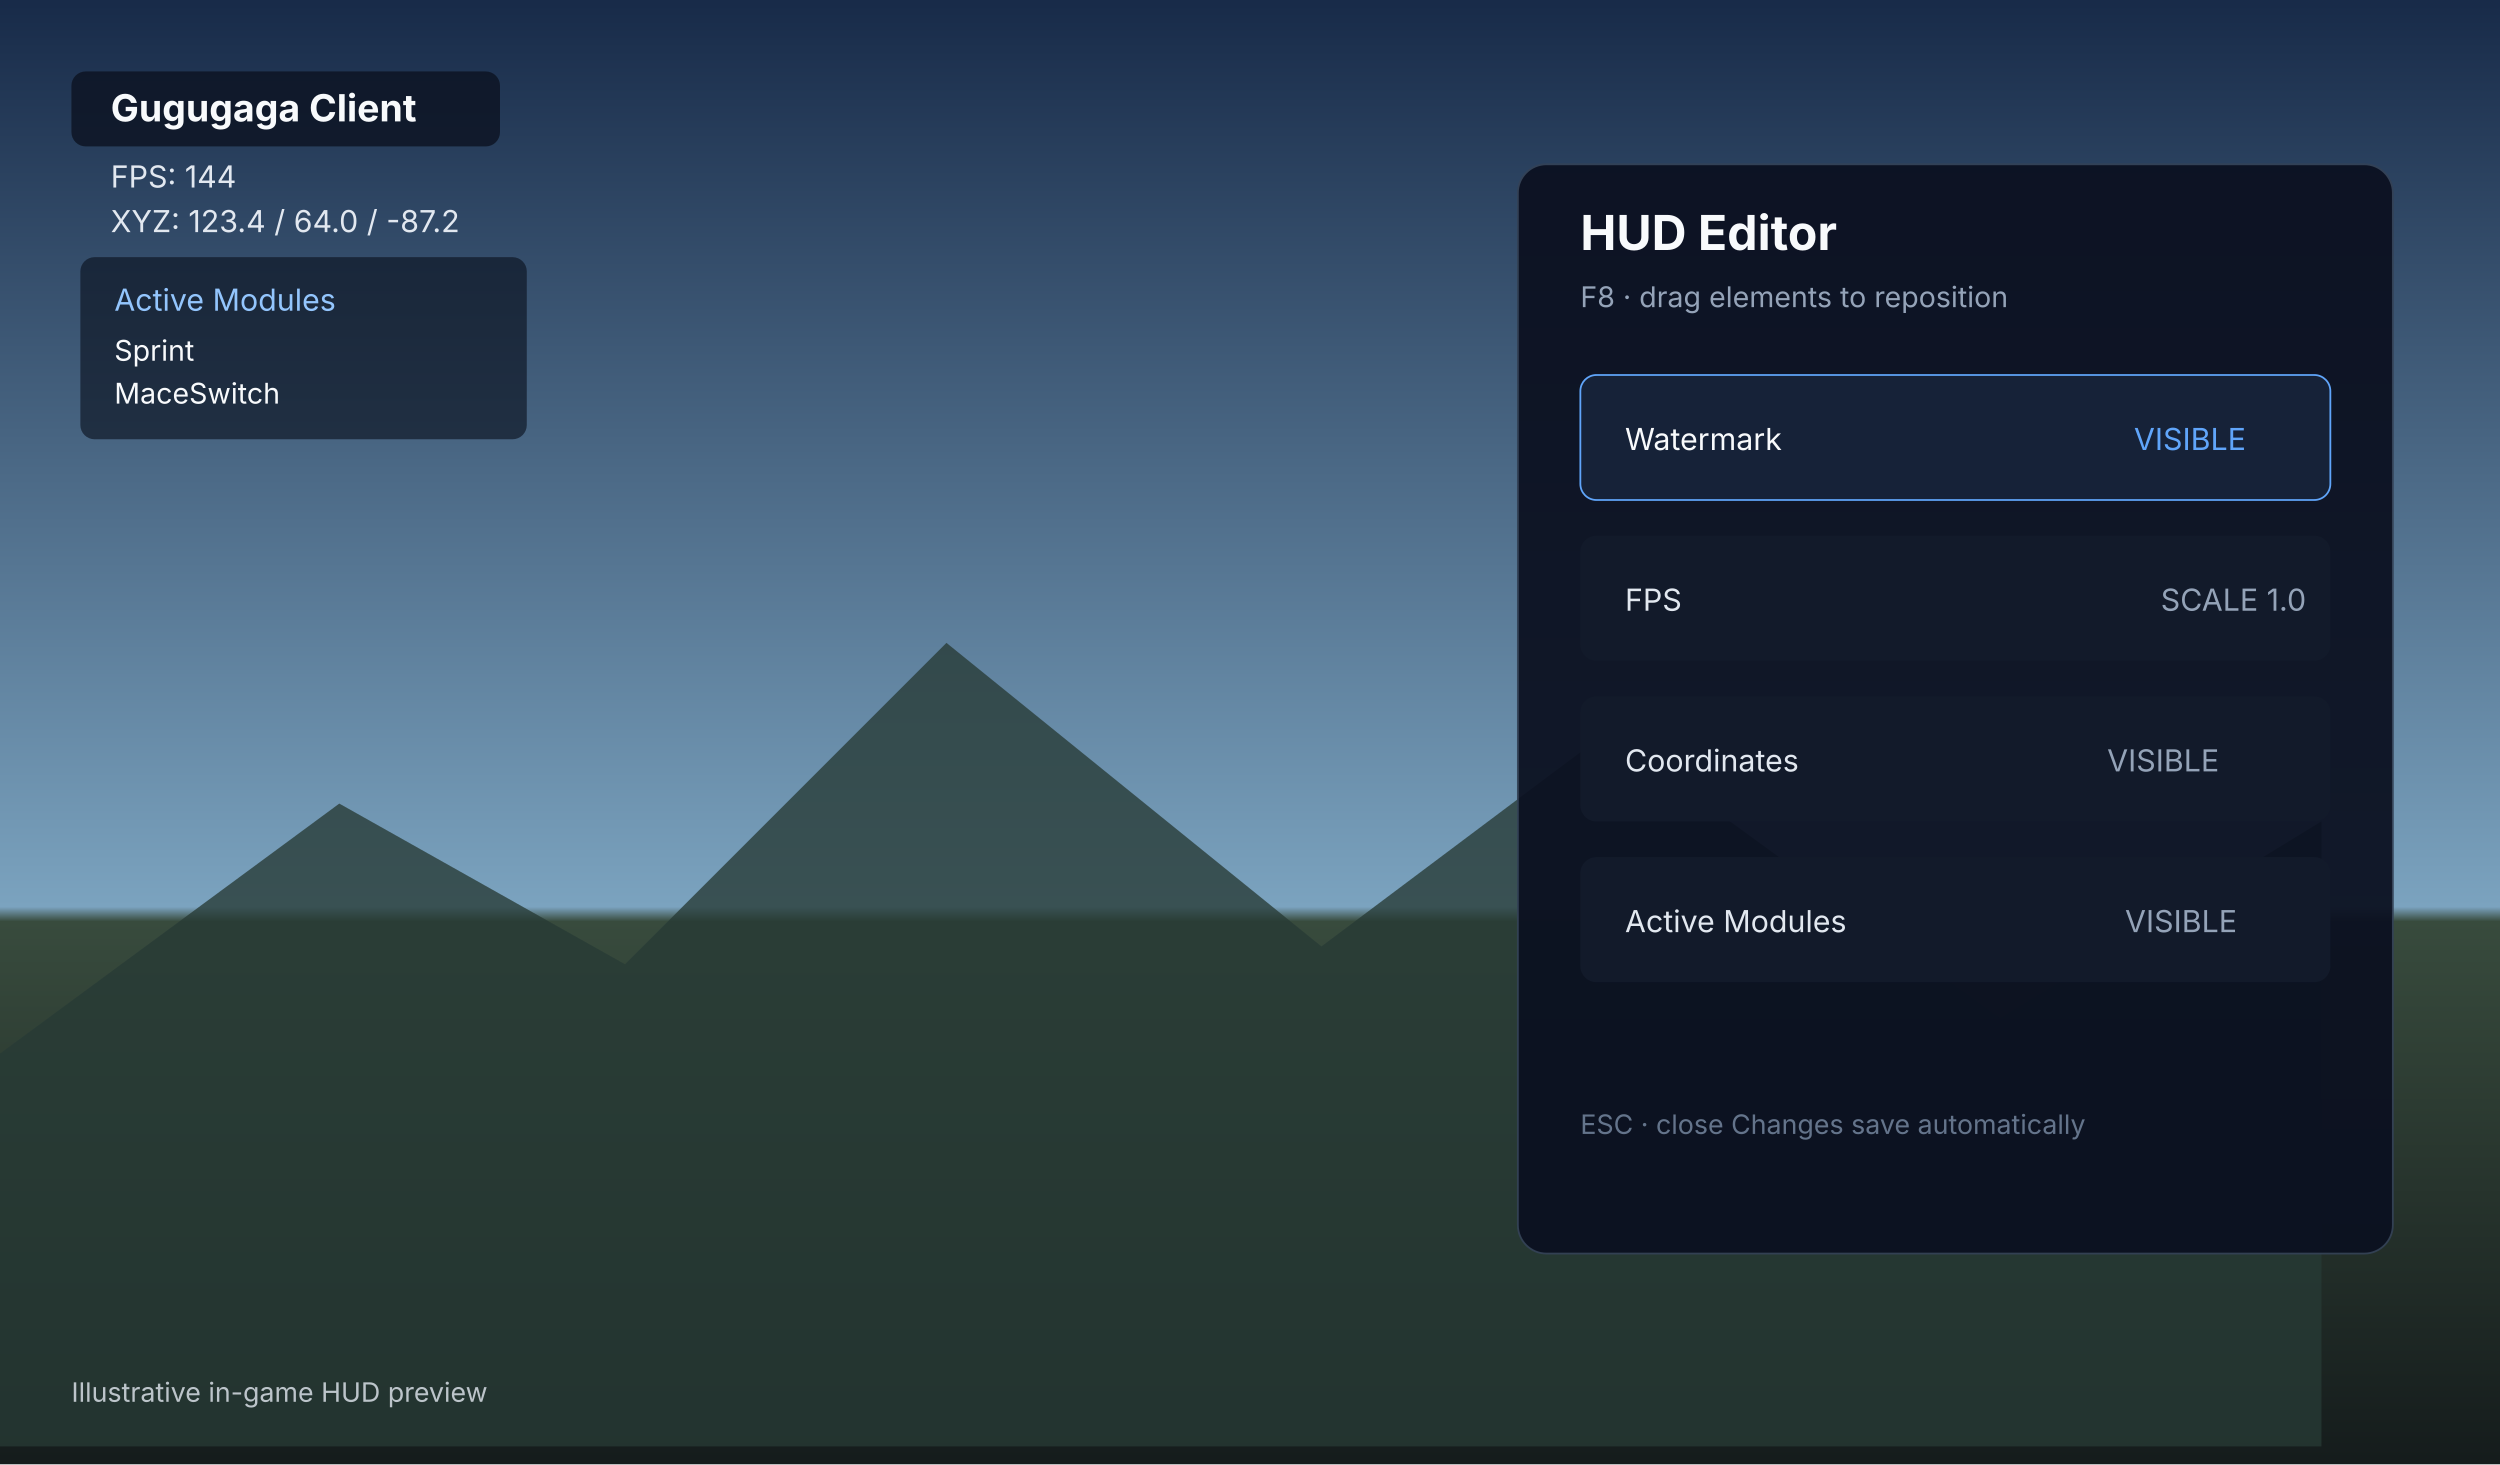
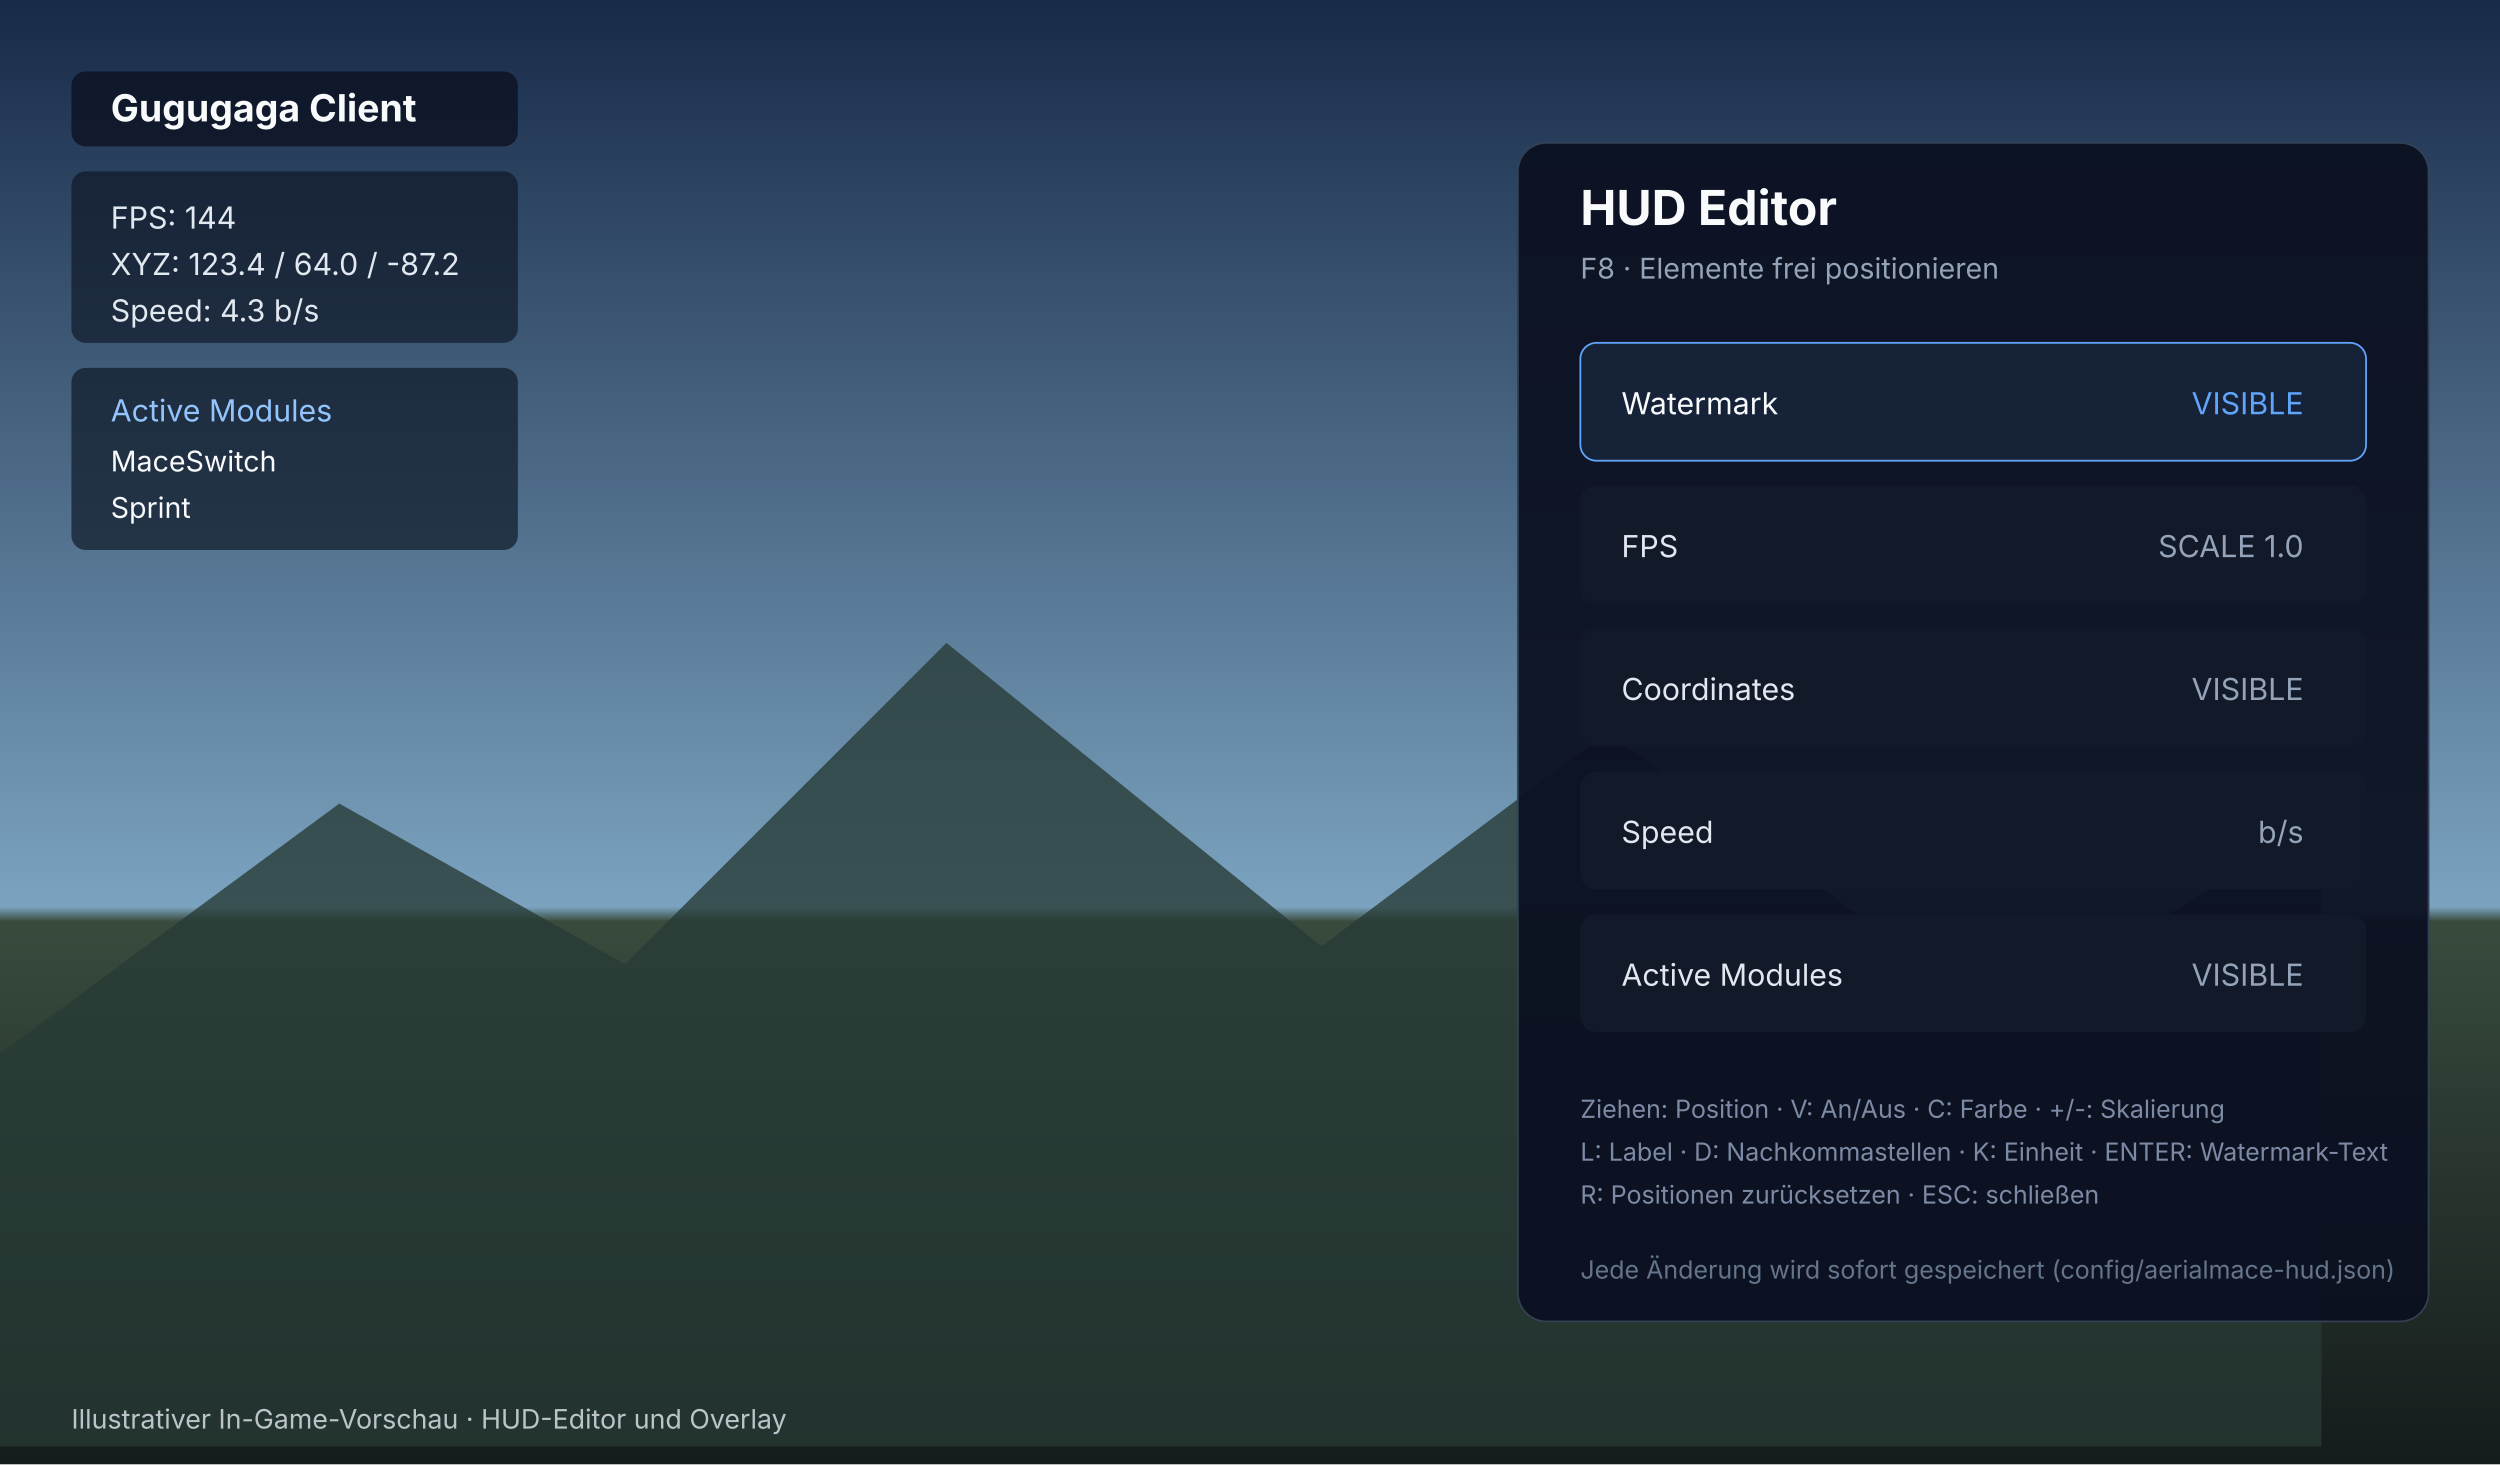
<svg xmlns="http://www.w3.org/2000/svg" width="1400" height="820" viewBox="0 0 1400 820">
  <defs>
    <linearGradient id="sky" x2="0" y2="1">
      <stop stop-color="#182b49" />
      <stop offset=".62" stop-color="#7ba3bf" />
      <stop offset=".63" stop-color="#384b3d" />
      <stop offset="1" stop-color="#151c1c" />
    </linearGradient>
  </defs>
  <rect width="1400" height="820" fill="url(#sky)" />
  <path d="M0 590l190-140 160 90 180-180 210 170 160-120 220 160 180-110v350H0z" fill="#273a35" opacity=".78" />
-   <rect x="40" y="40" width="240" height="42" rx="8" fill="#0b1220" opacity=".8" />
-   <text x="62" y="68" fill="#f8fafc" font-family="Inter,Arial" font-size="21" font-weight="700">Gugugaga Client</text>
-   <text x="62" y="105" fill="#e2e8f0" font-family="Inter,Arial" font-size="17">FPS: 144</text>
-   <text x="62" y="130" fill="#e2e8f0" font-family="Inter,Arial" font-size="17">XYZ: 123.4 / 64.0 / -87.2</text>
-   <rect x="45" y="144" width="250" height="102" rx="8" fill="#0b1220" opacity=".65" />
-   <text x="64" y="174" fill="#93c5fd" font-family="Inter,Arial" font-size="17">Active Modules</text>
-   <text x="64" y="202" fill="#f8fafc" font-family="Inter,Arial" font-size="16">Sprint</text>
-   <text x="64" y="226" fill="#f8fafc" font-family="Inter,Arial" font-size="16">MaceSwitch</text>
-   <rect x="850" y="92" width="490" height="610" rx="16" fill="#0b1020" opacity=".94" stroke="#334155" />
-   <text x="885" y="140" fill="#f8fafc" font-family="Inter,Arial" font-size="27" font-weight="700">HUD Editor</text>
-   <text x="885" y="172" fill="#94a3b8" font-family="Inter,Arial" font-size="16">F8 · drag elements to reposition</text>
-   <g font-family="Inter,Arial" font-size="17">
-     <rect x="885" y="210" width="420" height="70" rx="9" fill="#162238" stroke="#60a5fa" />
-     <text x="910" y="252" fill="#f8fafc">Watermark</text>
-     <text x="1195" y="252" fill="#60a5fa">VISIBLE</text>
-     <rect x="885" y="300" width="420" height="70" rx="9" fill="#121a2a" />
-     <text x="910" y="342" fill="#e2e8f0">FPS</text>
-     <text x="1210" y="342" fill="#94a3b8">SCALE 1.0</text>
-     <rect x="885" y="390" width="420" height="70" rx="9" fill="#121a2a" />
-     <text x="910" y="432" fill="#e2e8f0">Coordinates</text>
-     <text x="1180" y="432" fill="#94a3b8">VISIBLE</text>
-     <rect x="885" y="480" width="420" height="70" rx="9" fill="#121a2a" />
-     <text x="910" y="522" fill="#e2e8f0">Active Modules</text>
-     <text x="1190" y="522" fill="#94a3b8">VISIBLE</text>
+   <g font-family="Inter,Arial">
+     <rect x="40" y="40" width="250" height="42" rx="8" fill="#0b1220" opacity=".8" />
+     <text x="62" y="68" fill="#f8fafc" font-size="21" font-weight="700">Gugugaga Client</text>
+     <rect x="40" y="96" width="250" height="96" rx="8" fill="#0b1220" opacity=".62" />
+     <text x="62" y="128" fill="#e2e8f0" font-size="17">FPS: 144</text>
+     <text x="62" y="154" fill="#e2e8f0" font-size="17">XYZ: 123.4 / 64.0 / -87.2</text>
+     <text x="62" y="180" fill="#e2e8f0" font-size="17">Speed: 4.3 b/s</text>
+     <rect x="40" y="206" width="250" height="102" rx="8" fill="#0b1220" opacity=".65" />
+     <text x="62" y="236" fill="#93c5fd" font-size="17">Active Modules</text>
+     <text x="62" y="264" fill="#f8fafc" font-size="16">MaceSwitch</text>
+     <text x="62" y="290" fill="#f8fafc" font-size="16">Sprint</text>
+     <rect x="850" y="80" width="510" height="660" rx="16" fill="#0b1020" opacity=".94" stroke="#334155" />
+     <text x="885" y="126" fill="#f8fafc" font-size="27" font-weight="700">HUD Editor</text>
+     <text x="885" y="156" fill="#94a3b8" font-size="16">F8 · Elemente frei positionieren</text>
+     <g font-size="17">
+       <rect x="885" y="192" width="440" height="66" rx="9" fill="#162238" stroke="#60a5fa" />
+       <text x="908" y="232" fill="#f8fafc">Watermark</text>
+       <text x="1290" y="232" fill="#60a5fa" text-anchor="end">VISIBLE</text>
+       <rect x="885" y="272" width="440" height="66" rx="9" fill="#121a2a" />
+       <text x="908" y="312" fill="#e2e8f0">FPS</text>
+       <text x="1290" y="312" fill="#94a3b8" text-anchor="end">SCALE 1.0</text>
+       <rect x="885" y="352" width="440" height="66" rx="9" fill="#121a2a" />
+       <text x="908" y="392" fill="#e2e8f0">Coordinates</text>
+       <text x="1290" y="392" fill="#94a3b8" text-anchor="end">VISIBLE</text>
+       <rect x="885" y="432" width="440" height="66" rx="9" fill="#121a2a" />
+       <text x="908" y="472" fill="#e2e8f0">Speed</text>
+       <text x="1290" y="472" fill="#94a3b8" text-anchor="end">b/s</text>
+       <rect x="885" y="512" width="440" height="66" rx="9" fill="#121a2a" />
+       <text x="908" y="552" fill="#e2e8f0">Active Modules</text>
+       <text x="1290" y="552" fill="#94a3b8" text-anchor="end">VISIBLE</text>
+     </g>
+     <g font-size="14" fill="#7d8aa5">
+       <text x="885" y="626">Ziehen: Position · V: An/Aus · C: Farbe · +/-: Skalierung</text>
+       <text x="885" y="650">L: Label · D: Nachkommastellen · K: Einheit · ENTER: Watermark-Text</text>
+       <text x="885" y="674">R: Positionen zurücksetzen · ESC: schließen</text>
+     </g>
+     <text x="885" y="716" fill="#64748b" font-size="14">Jede Änderung wird sofort gespeichert (config/aerialmace-hud.json)</text>
  </g>
-   <text x="885" y="635" fill="#64748b" font-family="Inter,Arial" font-size="15">ESC · close    Changes save automatically</text>
-   <text x="40" y="785" fill="#e2e8f0" font-family="Inter,Arial" font-size="15" opacity=".8">Illustrative in-game HUD preview</text>
+   <text x="40" y="800" fill="#e2e8f0" font-family="Inter,Arial" font-size="15" opacity=".8">Illustrativer In-Game-Vorschau · HUD-Editor und Overlay</text>
</svg>
